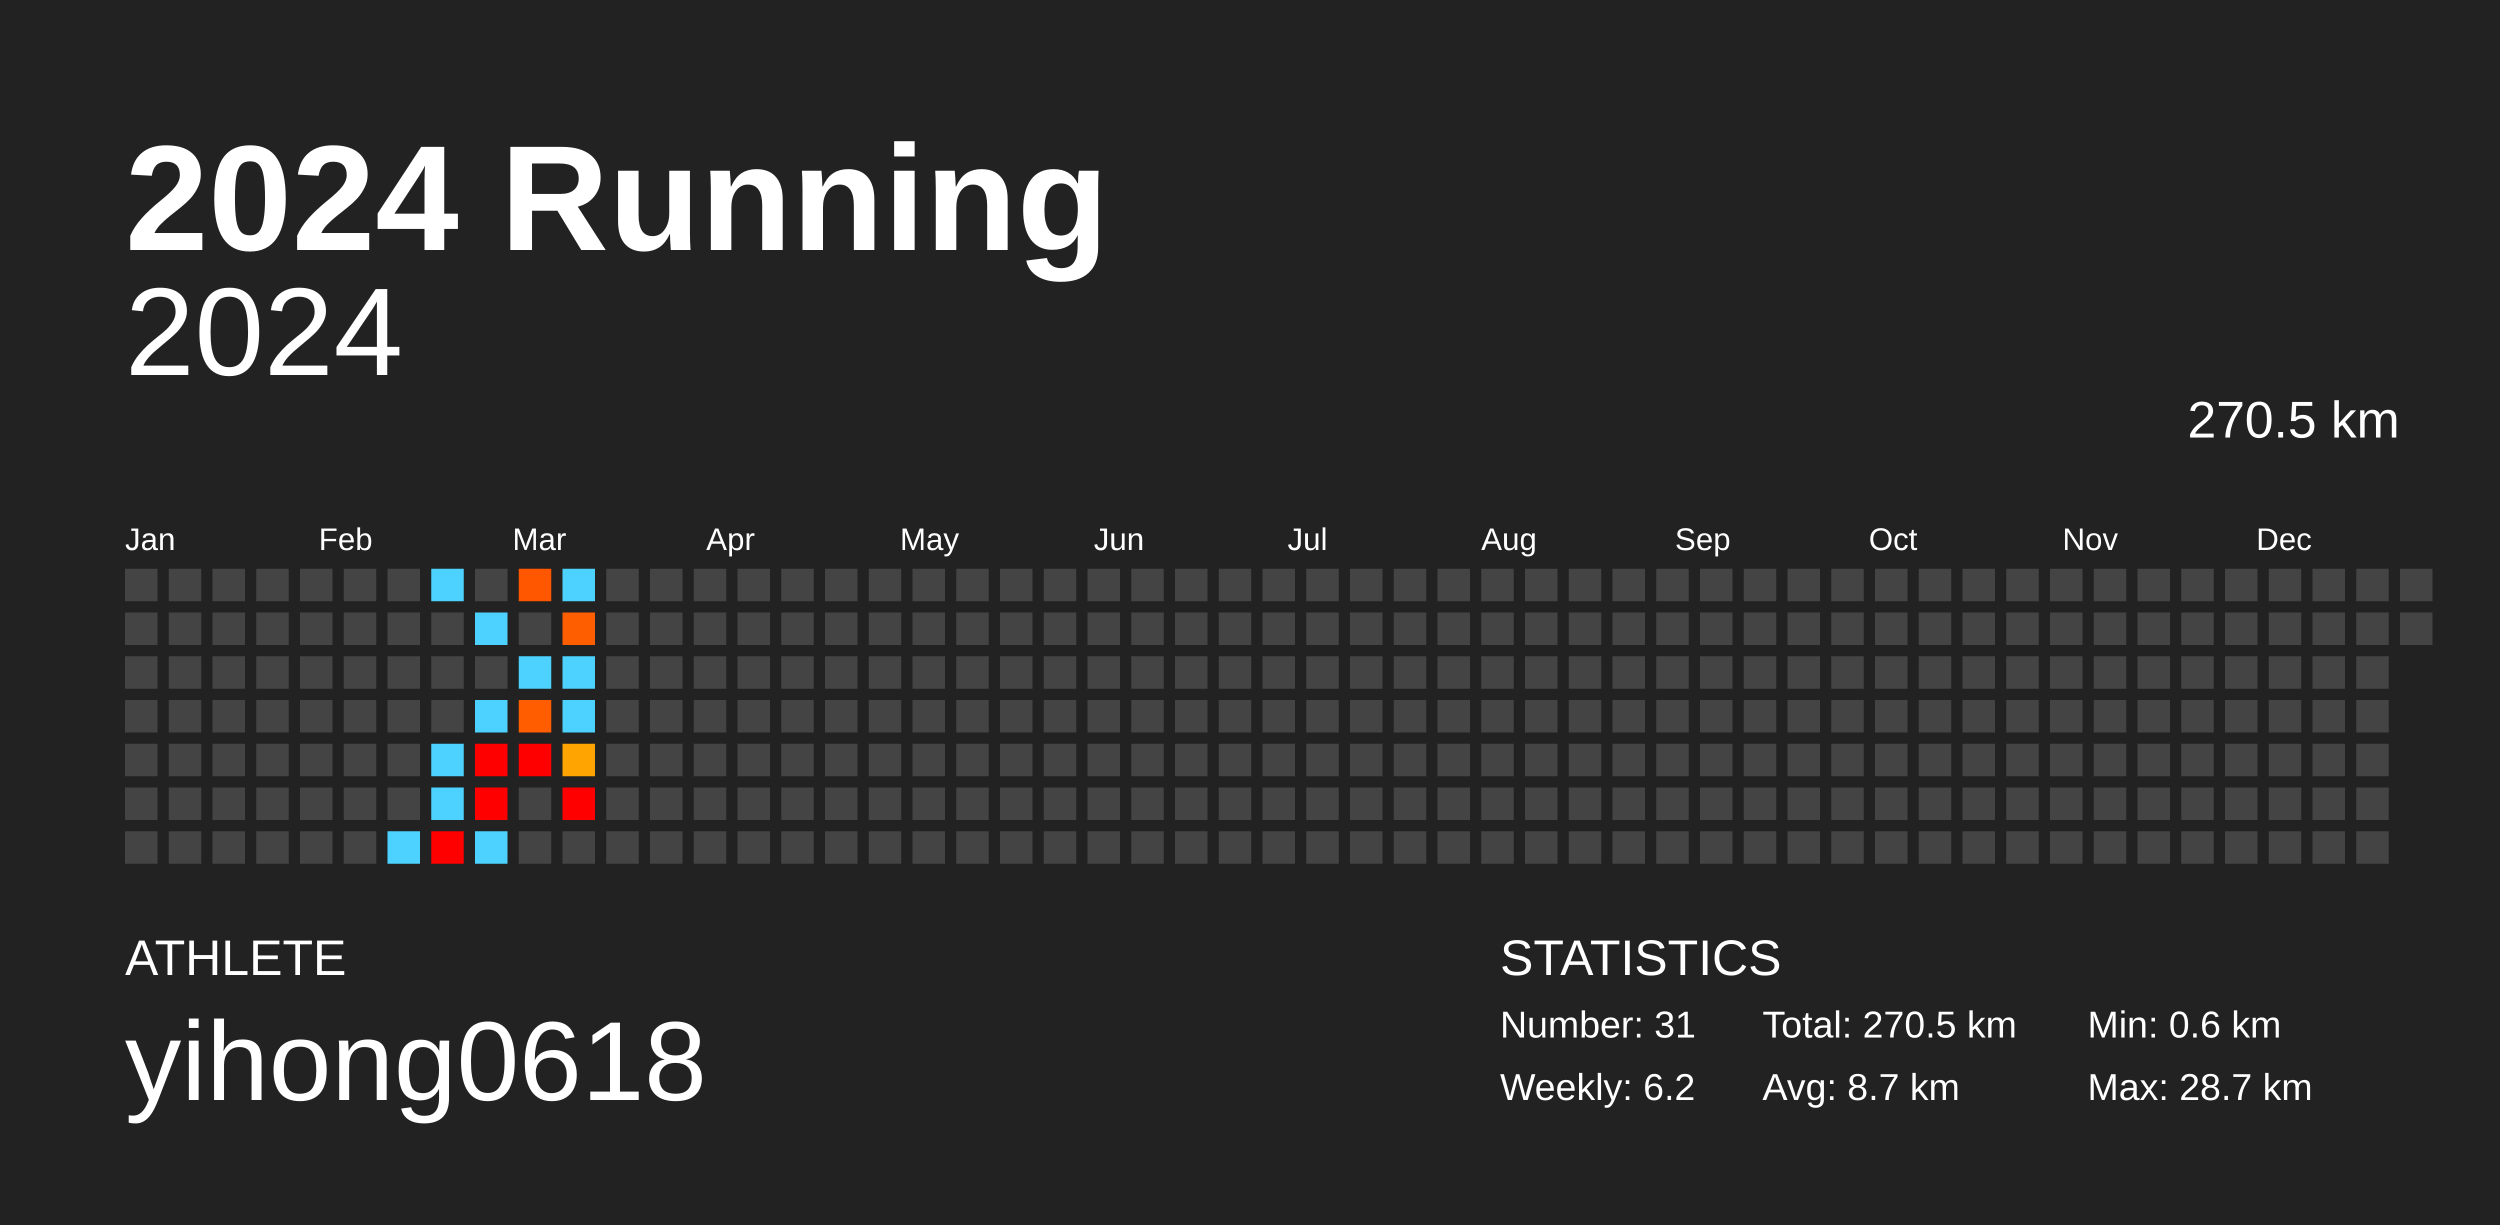
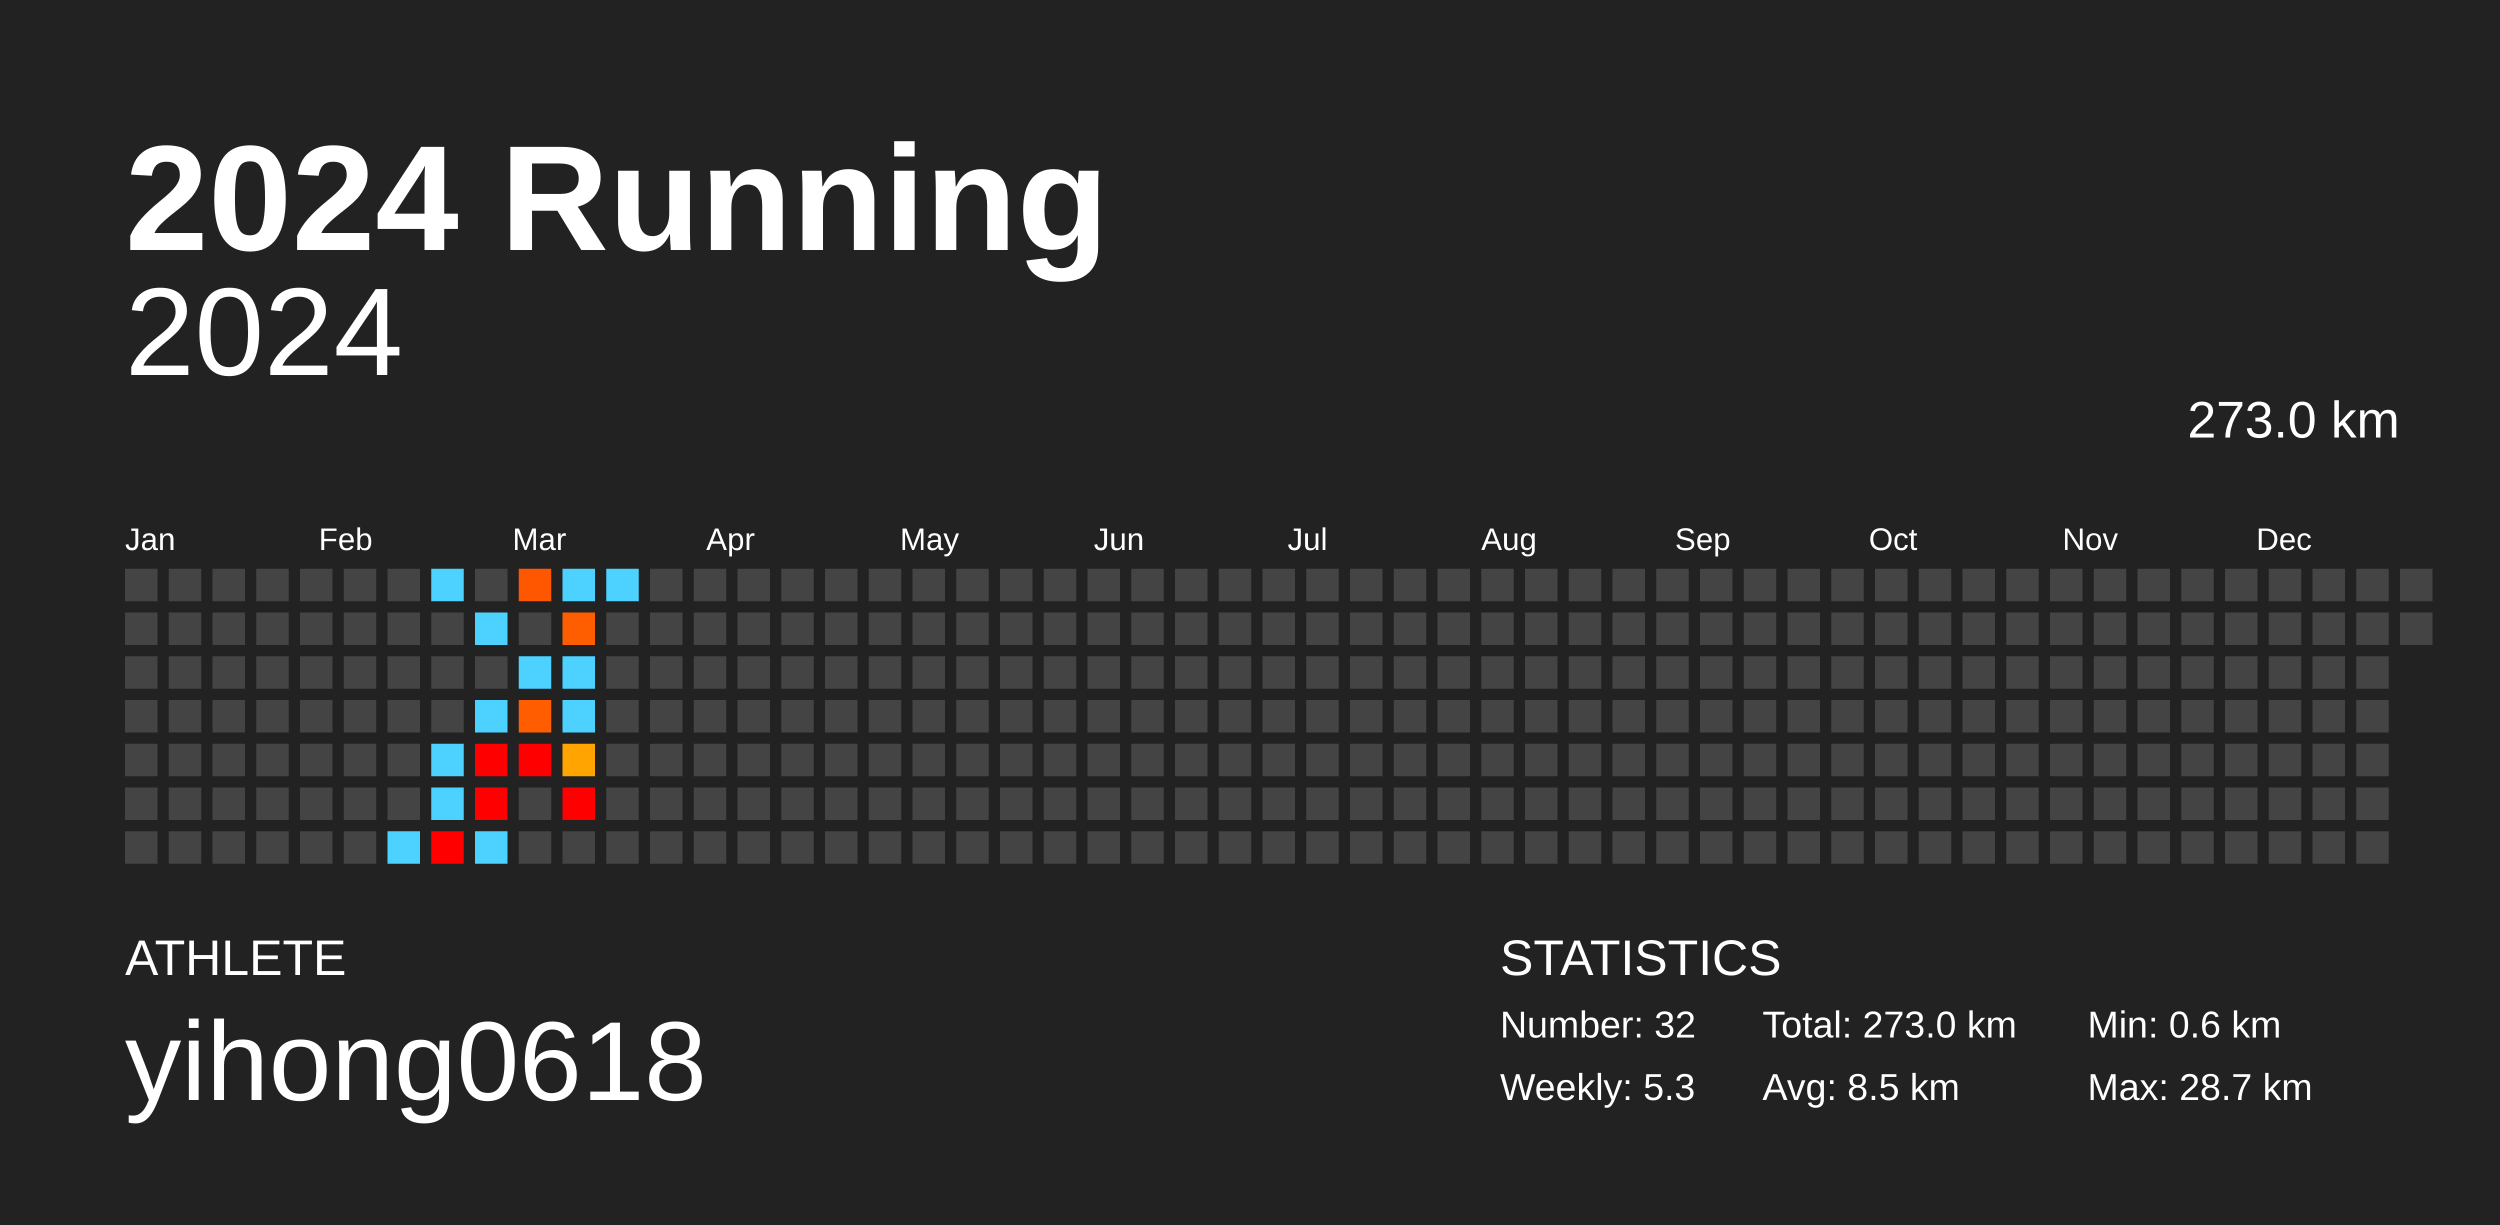
<svg xmlns="http://www.w3.org/2000/svg" baseProfile="full" height="98mm" version="1.1" viewBox="0,0,200,98" width="200mm">
  <defs />
  <rect fill="#222222" height="98" width="200" x="0" y="0" />
  <text fill="#FFFFFF" style="font-size:12px; font-family:Arial; font-weight:bold;" x="10" y="20">2024 Running</text>
  <text fill="#FFFFFF" style="font-size:4px; font-family:Arial" x="10" y="78">ATHLETE</text>
  <text fill="#FFFFFF" style="font-size:9px; font-family:Arial" x="10" y="88">yihong0618</text>
  <text fill="#FFFFFF" style="font-size:4px; font-family:Arial" x="120" y="78">STATISTICS</text>
-   <text fill="#FFFFFF" style="font-size:3px; font-family:Arial" x="120" y="83">Number: 31</text>
-   <text fill="#FFFFFF" style="font-size:3px; font-family:Arial" x="120" y="88">Weekly: 6.2</text>
-   <text fill="#FFFFFF" style="font-size:3px; font-family:Arial" x="141" y="83">Total: 270.5 km</text>
-   <text fill="#FFFFFF" style="font-size:3px; font-family:Arial" x="141" y="88">Avg: 8.7 km</text>
+   <text fill="#FFFFFF" style="font-size:3px; font-family:Arial" x="120" y="83">Number: 32</text>
+   <text fill="#FFFFFF" style="font-size:3px; font-family:Arial" x="120" y="88">Weekly: 5.3</text>
+   <text fill="#FFFFFF" style="font-size:3px; font-family:Arial" x="141" y="83">Total: 273.0 km</text>
+   <text fill="#FFFFFF" style="font-size:3px; font-family:Arial" x="141" y="88">Avg: 8.5 km</text>
  <text fill="#FFFFFF" style="font-size:3px; font-family:Arial" x="167" y="83">Min: 0.6 km</text>
  <text fill="#FFFFFF" style="font-size:3px; font-family:Arial" x="167" y="88">Max: 28.7 km</text>
  <text alignment-baseline="hanging" fill="#FFFFFF" style="font-size:10.0px; font-family:Arial;" x="10" y="30">2024</text>
-   <text alignment-baseline="hanging" fill="#FFFFFF" style="font-size:4.125px; font-family:Arial;" x="175" y="35">270.5 km</text>
+   <text alignment-baseline="hanging" fill="#FFFFFF" style="font-size:4.125px; font-family:Arial;" x="175" y="35">273.0 km</text>
  <text fill="#FFFFFF" style="font-size:2.5px; font-family:Arial" x="10.0" y="44">Jan</text>
  <text fill="#FFFFFF" style="font-size:2.5px; font-family:Arial" x="25.5" y="44">Feb</text>
  <text fill="#FFFFFF" style="font-size:2.5px; font-family:Arial" x="41.0" y="44">Mar</text>
  <text fill="#FFFFFF" style="font-size:2.5px; font-family:Arial" x="56.5" y="44">Apr</text>
  <text fill="#FFFFFF" style="font-size:2.5px; font-family:Arial" x="72.0" y="44">May</text>
  <text fill="#FFFFFF" style="font-size:2.5px; font-family:Arial" x="87.5" y="44">Jun</text>
  <text fill="#FFFFFF" style="font-size:2.5px; font-family:Arial" x="103.0" y="44">Jul</text>
  <text fill="#FFFFFF" style="font-size:2.5px; font-family:Arial" x="118.5" y="44">Aug</text>
  <text fill="#FFFFFF" style="font-size:2.5px; font-family:Arial" x="134.0" y="44">Sep</text>
  <text fill="#FFFFFF" style="font-size:2.5px; font-family:Arial" x="149.5" y="44">Oct</text>
  <text fill="#FFFFFF" style="font-size:2.5px; font-family:Arial" x="165.0" y="44">Nov</text>
  <text fill="#FFFFFF" style="font-size:2.5px; font-family:Arial" x="180.5" y="44">Dec</text>
  <rect fill="#444444" height="2.6" width="2.6" x="10.0" y="45.5" />
  <rect fill="#444444" height="2.6" width="2.6" x="10.0" y="49.0" />
  <rect fill="#444444" height="2.6" width="2.6" x="10.0" y="52.5" />
  <rect fill="#444444" height="2.6" width="2.6" x="10.0" y="56.0" />
  <rect fill="#444444" height="2.6" width="2.6" x="10.0" y="59.5" />
  <rect fill="#444444" height="2.6" width="2.6" x="10.0" y="63.0" />
  <rect fill="#444444" height="2.6" width="2.6" x="10.0" y="66.5" />
  <rect fill="#444444" height="2.6" width="2.6" x="13.5" y="45.5" />
  <rect fill="#444444" height="2.6" width="2.6" x="13.5" y="49.0" />
  <rect fill="#444444" height="2.6" width="2.6" x="13.5" y="52.5" />
  <rect fill="#444444" height="2.6" width="2.6" x="13.5" y="56.0" />
  <rect fill="#444444" height="2.6" width="2.6" x="13.5" y="59.5" />
  <rect fill="#444444" height="2.6" width="2.6" x="13.5" y="63.0" />
  <rect fill="#444444" height="2.6" width="2.6" x="13.5" y="66.5" />
  <rect fill="#444444" height="2.6" width="2.6" x="17.0" y="45.5" />
  <rect fill="#444444" height="2.6" width="2.6" x="17.0" y="49.0" />
  <rect fill="#444444" height="2.6" width="2.6" x="17.0" y="52.5" />
  <rect fill="#444444" height="2.6" width="2.6" x="17.0" y="56.0" />
  <rect fill="#444444" height="2.6" width="2.6" x="17.0" y="59.5" />
  <rect fill="#444444" height="2.6" width="2.6" x="17.0" y="63.0" />
  <rect fill="#444444" height="2.6" width="2.6" x="17.0" y="66.5" />
  <rect fill="#444444" height="2.6" width="2.6" x="20.5" y="45.5" />
  <rect fill="#444444" height="2.6" width="2.6" x="20.5" y="49.0" />
  <rect fill="#444444" height="2.6" width="2.6" x="20.5" y="52.5" />
  <rect fill="#444444" height="2.6" width="2.6" x="20.5" y="56.0" />
  <rect fill="#444444" height="2.6" width="2.6" x="20.5" y="59.5" />
  <rect fill="#444444" height="2.6" width="2.6" x="20.5" y="63.0" />
  <rect fill="#444444" height="2.6" width="2.6" x="20.5" y="66.5" />
  <rect fill="#444444" height="2.6" width="2.6" x="24.0" y="45.5" />
  <rect fill="#444444" height="2.6" width="2.6" x="24.0" y="49.0" />
  <rect fill="#444444" height="2.6" width="2.6" x="24.0" y="52.5" />
  <rect fill="#444444" height="2.6" width="2.6" x="24.0" y="56.0" />
  <rect fill="#444444" height="2.6" width="2.6" x="24.0" y="59.5" />
  <rect fill="#444444" height="2.6" width="2.6" x="24.0" y="63.0" />
  <rect fill="#444444" height="2.6" width="2.6" x="24.0" y="66.5" />
  <rect fill="#444444" height="2.6" width="2.6" x="27.5" y="45.5" />
  <rect fill="#444444" height="2.6" width="2.6" x="27.5" y="49.0" />
  <rect fill="#444444" height="2.6" width="2.6" x="27.5" y="52.5" />
  <rect fill="#444444" height="2.6" width="2.6" x="27.5" y="56.0" />
  <rect fill="#444444" height="2.6" width="2.6" x="27.5" y="59.5" />
  <rect fill="#444444" height="2.6" width="2.6" x="27.5" y="63.0" />
  <rect fill="#444444" height="2.6" width="2.6" x="27.5" y="66.5" />
  <rect fill="#444444" height="2.6" width="2.6" x="31.0" y="45.5" />
  <rect fill="#444444" height="2.6" width="2.6" x="31.0" y="49.0" />
  <rect fill="#444444" height="2.6" width="2.6" x="31.0" y="52.5" />
  <rect fill="#444444" height="2.6" width="2.6" x="31.0" y="56.0" />
  <rect fill="#444444" height="2.6" width="2.6" x="31.0" y="59.5" />
  <rect fill="#444444" height="2.6" width="2.6" x="31.0" y="63.0" />
  <rect fill="#4dd2ff" height="2.6" width="2.6" x="31.0" y="66.5" />
  <rect fill="#4dd2ff" height="2.6" width="2.6" x="34.5" y="45.5" />
  <rect fill="#444444" height="2.6" width="2.6" x="34.5" y="49.0" />
  <rect fill="#444444" height="2.6" width="2.6" x="34.5" y="52.5" />
  <rect fill="#444444" height="2.6" width="2.6" x="34.5" y="56.0" />
  <rect fill="#4dd2ff" height="2.6" width="2.6" x="34.5" y="59.5" />
  <rect fill="#4dd2ff" height="2.6" width="2.6" x="34.5" y="63.0" />
  <rect fill="red" height="2.6" width="2.6" x="34.5" y="66.5" />
  <rect fill="#444444" height="2.6" width="2.6" x="38.0" y="45.5" />
  <rect fill="#4dd2ff" height="2.6" width="2.6" x="38.0" y="49.0" />
  <rect fill="#444444" height="2.6" width="2.6" x="38.0" y="52.5" />
  <rect fill="#4dd2ff" height="2.6" width="2.6" x="38.0" y="56.0" />
  <rect fill="red" height="2.6" width="2.6" x="38.0" y="59.5" />
  <rect fill="red" height="2.6" width="2.6" x="38.0" y="63.0" />
  <rect fill="#4dd2ff" height="2.6" width="2.6" x="38.0" y="66.5" />
  <rect fill="#ff5600" height="2.6" width="2.6" x="41.5" y="45.5" />
  <rect fill="#444444" height="2.6" width="2.6" x="41.5" y="49.0" />
  <rect fill="#4dd2ff" height="2.6" width="2.6" x="41.5" y="52.5" />
  <rect fill="#ff5d00" height="2.6" width="2.6" x="41.5" y="56.0" />
  <rect fill="red" height="2.6" width="2.6" x="41.5" y="59.5" />
  <rect fill="#444444" height="2.6" width="2.6" x="41.5" y="63.0" />
  <rect fill="#444444" height="2.6" width="2.6" x="41.5" y="66.5" />
  <rect fill="#4dd2ff" height="2.6" width="2.6" x="45.0" y="45.5" />
  <rect fill="#ff5e00" height="2.6" width="2.6" x="45.0" y="49.0" />
  <rect fill="#4dd2ff" height="2.6" width="2.6" x="45.0" y="52.5" />
  <rect fill="#4dd2ff" height="2.6" width="2.6" x="45.0" y="56.0" />
  <rect fill="#ffa400" height="2.6" width="2.6" x="45.0" y="59.5" />
  <rect fill="red" height="2.6" width="2.6" x="45.0" y="63.0" />
  <rect fill="#444444" height="2.6" width="2.6" x="45.0" y="66.5" />
-   <rect fill="#444444" height="2.6" width="2.6" x="48.5" y="45.5" />
+   <rect fill="#4dd2ff" height="2.6" width="2.6" x="48.5" y="45.5" />
  <rect fill="#444444" height="2.6" width="2.6" x="48.5" y="49.0" />
  <rect fill="#444444" height="2.6" width="2.6" x="48.5" y="52.5" />
  <rect fill="#444444" height="2.6" width="2.6" x="48.5" y="56.0" />
  <rect fill="#444444" height="2.6" width="2.6" x="48.5" y="59.5" />
  <rect fill="#444444" height="2.6" width="2.6" x="48.5" y="63.0" />
  <rect fill="#444444" height="2.6" width="2.6" x="48.5" y="66.5" />
  <rect fill="#444444" height="2.6" width="2.6" x="52.0" y="45.5" />
  <rect fill="#444444" height="2.6" width="2.6" x="52.0" y="49.0" />
  <rect fill="#444444" height="2.6" width="2.6" x="52.0" y="52.5" />
  <rect fill="#444444" height="2.6" width="2.6" x="52.0" y="56.0" />
  <rect fill="#444444" height="2.6" width="2.6" x="52.0" y="59.5" />
  <rect fill="#444444" height="2.6" width="2.6" x="52.0" y="63.0" />
  <rect fill="#444444" height="2.6" width="2.6" x="52.0" y="66.5" />
  <rect fill="#444444" height="2.6" width="2.6" x="55.5" y="45.5" />
  <rect fill="#444444" height="2.6" width="2.6" x="55.5" y="49.0" />
  <rect fill="#444444" height="2.6" width="2.6" x="55.5" y="52.5" />
  <rect fill="#444444" height="2.6" width="2.6" x="55.5" y="56.0" />
  <rect fill="#444444" height="2.6" width="2.6" x="55.5" y="59.5" />
  <rect fill="#444444" height="2.6" width="2.6" x="55.5" y="63.0" />
  <rect fill="#444444" height="2.6" width="2.6" x="55.5" y="66.5" />
  <rect fill="#444444" height="2.6" width="2.6" x="59.0" y="45.5" />
  <rect fill="#444444" height="2.6" width="2.6" x="59.0" y="49.0" />
  <rect fill="#444444" height="2.6" width="2.6" x="59.0" y="52.5" />
  <rect fill="#444444" height="2.6" width="2.6" x="59.0" y="56.0" />
  <rect fill="#444444" height="2.6" width="2.6" x="59.0" y="59.5" />
  <rect fill="#444444" height="2.6" width="2.6" x="59.0" y="63.0" />
  <rect fill="#444444" height="2.6" width="2.6" x="59.0" y="66.5" />
  <rect fill="#444444" height="2.6" width="2.6" x="62.5" y="45.5" />
  <rect fill="#444444" height="2.6" width="2.6" x="62.5" y="49.0" />
  <rect fill="#444444" height="2.6" width="2.6" x="62.5" y="52.5" />
  <rect fill="#444444" height="2.6" width="2.6" x="62.5" y="56.0" />
  <rect fill="#444444" height="2.6" width="2.6" x="62.5" y="59.5" />
  <rect fill="#444444" height="2.6" width="2.6" x="62.5" y="63.0" />
  <rect fill="#444444" height="2.6" width="2.6" x="62.5" y="66.5" />
  <rect fill="#444444" height="2.6" width="2.6" x="66.0" y="45.5" />
  <rect fill="#444444" height="2.6" width="2.6" x="66.0" y="49.0" />
  <rect fill="#444444" height="2.6" width="2.6" x="66.0" y="52.5" />
  <rect fill="#444444" height="2.6" width="2.6" x="66.0" y="56.0" />
  <rect fill="#444444" height="2.6" width="2.6" x="66.0" y="59.5" />
  <rect fill="#444444" height="2.6" width="2.6" x="66.0" y="63.0" />
  <rect fill="#444444" height="2.6" width="2.6" x="66.0" y="66.5" />
  <rect fill="#444444" height="2.6" width="2.6" x="69.5" y="45.5" />
  <rect fill="#444444" height="2.6" width="2.6" x="69.5" y="49.0" />
  <rect fill="#444444" height="2.6" width="2.6" x="69.5" y="52.5" />
  <rect fill="#444444" height="2.6" width="2.6" x="69.5" y="56.0" />
  <rect fill="#444444" height="2.6" width="2.6" x="69.5" y="59.5" />
  <rect fill="#444444" height="2.6" width="2.6" x="69.5" y="63.0" />
  <rect fill="#444444" height="2.6" width="2.6" x="69.5" y="66.5" />
  <rect fill="#444444" height="2.6" width="2.6" x="73.0" y="45.5" />
  <rect fill="#444444" height="2.6" width="2.6" x="73.0" y="49.0" />
  <rect fill="#444444" height="2.6" width="2.6" x="73.0" y="52.5" />
  <rect fill="#444444" height="2.6" width="2.6" x="73.0" y="56.0" />
  <rect fill="#444444" height="2.6" width="2.6" x="73.0" y="59.5" />
  <rect fill="#444444" height="2.6" width="2.6" x="73.0" y="63.0" />
  <rect fill="#444444" height="2.6" width="2.6" x="73.0" y="66.5" />
  <rect fill="#444444" height="2.6" width="2.6" x="76.5" y="45.5" />
  <rect fill="#444444" height="2.6" width="2.6" x="76.5" y="49.0" />
  <rect fill="#444444" height="2.6" width="2.6" x="76.5" y="52.5" />
  <rect fill="#444444" height="2.6" width="2.6" x="76.5" y="56.0" />
  <rect fill="#444444" height="2.6" width="2.6" x="76.5" y="59.5" />
  <rect fill="#444444" height="2.6" width="2.6" x="76.5" y="63.0" />
  <rect fill="#444444" height="2.6" width="2.6" x="76.5" y="66.5" />
  <rect fill="#444444" height="2.6" width="2.6" x="80.0" y="45.5" />
  <rect fill="#444444" height="2.6" width="2.6" x="80.0" y="49.0" />
  <rect fill="#444444" height="2.6" width="2.6" x="80.0" y="52.5" />
  <rect fill="#444444" height="2.6" width="2.6" x="80.0" y="56.0" />
  <rect fill="#444444" height="2.6" width="2.6" x="80.0" y="59.5" />
  <rect fill="#444444" height="2.6" width="2.6" x="80.0" y="63.0" />
  <rect fill="#444444" height="2.6" width="2.6" x="80.0" y="66.5" />
  <rect fill="#444444" height="2.6" width="2.6" x="83.5" y="45.5" />
  <rect fill="#444444" height="2.6" width="2.6" x="83.5" y="49.0" />
  <rect fill="#444444" height="2.6" width="2.6" x="83.5" y="52.5" />
  <rect fill="#444444" height="2.6" width="2.6" x="83.5" y="56.0" />
  <rect fill="#444444" height="2.6" width="2.6" x="83.5" y="59.5" />
  <rect fill="#444444" height="2.6" width="2.6" x="83.5" y="63.0" />
  <rect fill="#444444" height="2.6" width="2.6" x="83.5" y="66.5" />
  <rect fill="#444444" height="2.6" width="2.6" x="87.0" y="45.5" />
  <rect fill="#444444" height="2.6" width="2.6" x="87.0" y="49.0" />
  <rect fill="#444444" height="2.6" width="2.6" x="87.0" y="52.5" />
  <rect fill="#444444" height="2.6" width="2.6" x="87.0" y="56.0" />
  <rect fill="#444444" height="2.6" width="2.6" x="87.0" y="59.5" />
  <rect fill="#444444" height="2.6" width="2.6" x="87.0" y="63.0" />
  <rect fill="#444444" height="2.6" width="2.6" x="87.0" y="66.5" />
  <rect fill="#444444" height="2.6" width="2.6" x="90.5" y="45.5" />
  <rect fill="#444444" height="2.6" width="2.6" x="90.5" y="49.0" />
  <rect fill="#444444" height="2.6" width="2.6" x="90.5" y="52.5" />
  <rect fill="#444444" height="2.6" width="2.6" x="90.5" y="56.0" />
  <rect fill="#444444" height="2.6" width="2.6" x="90.5" y="59.5" />
  <rect fill="#444444" height="2.6" width="2.6" x="90.5" y="63.0" />
  <rect fill="#444444" height="2.6" width="2.6" x="90.5" y="66.5" />
  <rect fill="#444444" height="2.6" width="2.6" x="94.0" y="45.5" />
  <rect fill="#444444" height="2.6" width="2.6" x="94.0" y="49.0" />
  <rect fill="#444444" height="2.6" width="2.6" x="94.0" y="52.5" />
  <rect fill="#444444" height="2.6" width="2.6" x="94.0" y="56.0" />
  <rect fill="#444444" height="2.6" width="2.6" x="94.0" y="59.5" />
  <rect fill="#444444" height="2.6" width="2.6" x="94.0" y="63.0" />
  <rect fill="#444444" height="2.6" width="2.6" x="94.0" y="66.5" />
  <rect fill="#444444" height="2.6" width="2.6" x="97.5" y="45.5" />
  <rect fill="#444444" height="2.6" width="2.6" x="97.5" y="49.0" />
  <rect fill="#444444" height="2.6" width="2.6" x="97.5" y="52.5" />
  <rect fill="#444444" height="2.6" width="2.6" x="97.5" y="56.0" />
  <rect fill="#444444" height="2.6" width="2.6" x="97.5" y="59.5" />
  <rect fill="#444444" height="2.6" width="2.6" x="97.5" y="63.0" />
  <rect fill="#444444" height="2.6" width="2.6" x="97.5" y="66.5" />
  <rect fill="#444444" height="2.6" width="2.6" x="101.0" y="45.5" />
  <rect fill="#444444" height="2.6" width="2.6" x="101.0" y="49.0" />
  <rect fill="#444444" height="2.6" width="2.6" x="101.0" y="52.5" />
  <rect fill="#444444" height="2.6" width="2.6" x="101.0" y="56.0" />
  <rect fill="#444444" height="2.6" width="2.6" x="101.0" y="59.5" />
  <rect fill="#444444" height="2.6" width="2.6" x="101.0" y="63.0" />
  <rect fill="#444444" height="2.6" width="2.6" x="101.0" y="66.5" />
  <rect fill="#444444" height="2.6" width="2.6" x="104.5" y="45.5" />
  <rect fill="#444444" height="2.6" width="2.6" x="104.5" y="49.0" />
  <rect fill="#444444" height="2.6" width="2.6" x="104.5" y="52.5" />
  <rect fill="#444444" height="2.6" width="2.6" x="104.5" y="56.0" />
  <rect fill="#444444" height="2.6" width="2.6" x="104.5" y="59.5" />
  <rect fill="#444444" height="2.6" width="2.6" x="104.5" y="63.0" />
  <rect fill="#444444" height="2.6" width="2.6" x="104.5" y="66.5" />
  <rect fill="#444444" height="2.6" width="2.6" x="108.0" y="45.5" />
  <rect fill="#444444" height="2.6" width="2.6" x="108.0" y="49.0" />
  <rect fill="#444444" height="2.6" width="2.6" x="108.0" y="52.5" />
  <rect fill="#444444" height="2.6" width="2.6" x="108.0" y="56.0" />
  <rect fill="#444444" height="2.6" width="2.6" x="108.0" y="59.5" />
  <rect fill="#444444" height="2.6" width="2.6" x="108.0" y="63.0" />
  <rect fill="#444444" height="2.6" width="2.6" x="108.0" y="66.5" />
  <rect fill="#444444" height="2.6" width="2.6" x="111.5" y="45.5" />
  <rect fill="#444444" height="2.6" width="2.6" x="111.5" y="49.0" />
  <rect fill="#444444" height="2.6" width="2.6" x="111.5" y="52.5" />
  <rect fill="#444444" height="2.6" width="2.6" x="111.5" y="56.0" />
  <rect fill="#444444" height="2.6" width="2.6" x="111.5" y="59.5" />
  <rect fill="#444444" height="2.6" width="2.6" x="111.5" y="63.0" />
  <rect fill="#444444" height="2.6" width="2.6" x="111.5" y="66.5" />
  <rect fill="#444444" height="2.6" width="2.6" x="115.0" y="45.5" />
  <rect fill="#444444" height="2.6" width="2.6" x="115.0" y="49.0" />
  <rect fill="#444444" height="2.6" width="2.6" x="115.0" y="52.5" />
  <rect fill="#444444" height="2.6" width="2.6" x="115.0" y="56.0" />
  <rect fill="#444444" height="2.6" width="2.6" x="115.0" y="59.5" />
  <rect fill="#444444" height="2.6" width="2.6" x="115.0" y="63.0" />
  <rect fill="#444444" height="2.6" width="2.6" x="115.0" y="66.5" />
  <rect fill="#444444" height="2.6" width="2.6" x="118.5" y="45.5" />
  <rect fill="#444444" height="2.6" width="2.6" x="118.5" y="49.0" />
  <rect fill="#444444" height="2.6" width="2.6" x="118.5" y="52.5" />
  <rect fill="#444444" height="2.6" width="2.6" x="118.5" y="56.0" />
  <rect fill="#444444" height="2.6" width="2.6" x="118.5" y="59.5" />
  <rect fill="#444444" height="2.6" width="2.6" x="118.5" y="63.0" />
  <rect fill="#444444" height="2.6" width="2.6" x="118.5" y="66.5" />
  <rect fill="#444444" height="2.6" width="2.6" x="122.0" y="45.5" />
  <rect fill="#444444" height="2.6" width="2.6" x="122.0" y="49.0" />
  <rect fill="#444444" height="2.6" width="2.6" x="122.0" y="52.5" />
  <rect fill="#444444" height="2.6" width="2.6" x="122.0" y="56.0" />
  <rect fill="#444444" height="2.6" width="2.6" x="122.0" y="59.5" />
  <rect fill="#444444" height="2.6" width="2.6" x="122.0" y="63.0" />
  <rect fill="#444444" height="2.6" width="2.6" x="122.0" y="66.5" />
  <rect fill="#444444" height="2.6" width="2.6" x="125.5" y="45.5" />
  <rect fill="#444444" height="2.6" width="2.6" x="125.5" y="49.0" />
  <rect fill="#444444" height="2.6" width="2.6" x="125.5" y="52.5" />
  <rect fill="#444444" height="2.6" width="2.6" x="125.5" y="56.0" />
  <rect fill="#444444" height="2.6" width="2.6" x="125.5" y="59.5" />
  <rect fill="#444444" height="2.6" width="2.6" x="125.5" y="63.0" />
  <rect fill="#444444" height="2.6" width="2.6" x="125.5" y="66.5" />
  <rect fill="#444444" height="2.6" width="2.6" x="129.0" y="45.5" />
  <rect fill="#444444" height="2.6" width="2.6" x="129.0" y="49.0" />
  <rect fill="#444444" height="2.6" width="2.6" x="129.0" y="52.5" />
  <rect fill="#444444" height="2.6" width="2.6" x="129.0" y="56.0" />
  <rect fill="#444444" height="2.6" width="2.6" x="129.0" y="59.5" />
  <rect fill="#444444" height="2.6" width="2.6" x="129.0" y="63.0" />
  <rect fill="#444444" height="2.6" width="2.6" x="129.0" y="66.5" />
  <rect fill="#444444" height="2.6" width="2.6" x="132.5" y="45.5" />
  <rect fill="#444444" height="2.6" width="2.6" x="132.5" y="49.0" />
  <rect fill="#444444" height="2.6" width="2.6" x="132.5" y="52.5" />
  <rect fill="#444444" height="2.6" width="2.6" x="132.5" y="56.0" />
  <rect fill="#444444" height="2.6" width="2.6" x="132.5" y="59.5" />
  <rect fill="#444444" height="2.6" width="2.6" x="132.5" y="63.0" />
  <rect fill="#444444" height="2.6" width="2.6" x="132.5" y="66.5" />
  <rect fill="#444444" height="2.6" width="2.6" x="136.0" y="45.5" />
  <rect fill="#444444" height="2.6" width="2.6" x="136.0" y="49.0" />
  <rect fill="#444444" height="2.6" width="2.6" x="136.0" y="52.5" />
  <rect fill="#444444" height="2.6" width="2.6" x="136.0" y="56.0" />
  <rect fill="#444444" height="2.6" width="2.6" x="136.0" y="59.5" />
  <rect fill="#444444" height="2.6" width="2.6" x="136.0" y="63.0" />
  <rect fill="#444444" height="2.6" width="2.6" x="136.0" y="66.5" />
  <rect fill="#444444" height="2.6" width="2.6" x="139.5" y="45.5" />
  <rect fill="#444444" height="2.6" width="2.6" x="139.5" y="49.0" />
  <rect fill="#444444" height="2.6" width="2.6" x="139.5" y="52.5" />
  <rect fill="#444444" height="2.6" width="2.6" x="139.5" y="56.0" />
  <rect fill="#444444" height="2.6" width="2.6" x="139.5" y="59.5" />
  <rect fill="#444444" height="2.6" width="2.6" x="139.5" y="63.0" />
  <rect fill="#444444" height="2.6" width="2.6" x="139.5" y="66.5" />
  <rect fill="#444444" height="2.6" width="2.6" x="143.0" y="45.5" />
  <rect fill="#444444" height="2.6" width="2.6" x="143.0" y="49.0" />
  <rect fill="#444444" height="2.6" width="2.6" x="143.0" y="52.5" />
  <rect fill="#444444" height="2.6" width="2.6" x="143.0" y="56.0" />
  <rect fill="#444444" height="2.6" width="2.6" x="143.0" y="59.5" />
  <rect fill="#444444" height="2.6" width="2.6" x="143.0" y="63.0" />
  <rect fill="#444444" height="2.6" width="2.6" x="143.0" y="66.5" />
  <rect fill="#444444" height="2.6" width="2.6" x="146.5" y="45.5" />
  <rect fill="#444444" height="2.6" width="2.6" x="146.5" y="49.0" />
  <rect fill="#444444" height="2.6" width="2.6" x="146.5" y="52.5" />
  <rect fill="#444444" height="2.6" width="2.6" x="146.5" y="56.0" />
  <rect fill="#444444" height="2.6" width="2.6" x="146.5" y="59.5" />
  <rect fill="#444444" height="2.6" width="2.6" x="146.5" y="63.0" />
  <rect fill="#444444" height="2.6" width="2.6" x="146.5" y="66.5" />
  <rect fill="#444444" height="2.6" width="2.6" x="150.0" y="45.5" />
  <rect fill="#444444" height="2.6" width="2.6" x="150.0" y="49.0" />
  <rect fill="#444444" height="2.6" width="2.6" x="150.0" y="52.5" />
  <rect fill="#444444" height="2.6" width="2.6" x="150.0" y="56.0" />
  <rect fill="#444444" height="2.6" width="2.6" x="150.0" y="59.5" />
  <rect fill="#444444" height="2.6" width="2.6" x="150.0" y="63.0" />
  <rect fill="#444444" height="2.6" width="2.6" x="150.0" y="66.5" />
  <rect fill="#444444" height="2.6" width="2.6" x="153.5" y="45.5" />
  <rect fill="#444444" height="2.6" width="2.6" x="153.5" y="49.0" />
  <rect fill="#444444" height="2.6" width="2.6" x="153.5" y="52.5" />
  <rect fill="#444444" height="2.6" width="2.6" x="153.5" y="56.0" />
  <rect fill="#444444" height="2.6" width="2.6" x="153.5" y="59.5" />
  <rect fill="#444444" height="2.6" width="2.6" x="153.5" y="63.0" />
  <rect fill="#444444" height="2.6" width="2.6" x="153.5" y="66.5" />
  <rect fill="#444444" height="2.6" width="2.6" x="157.0" y="45.5" />
  <rect fill="#444444" height="2.6" width="2.6" x="157.0" y="49.0" />
  <rect fill="#444444" height="2.6" width="2.6" x="157.0" y="52.5" />
  <rect fill="#444444" height="2.6" width="2.6" x="157.0" y="56.0" />
  <rect fill="#444444" height="2.6" width="2.6" x="157.0" y="59.5" />
  <rect fill="#444444" height="2.6" width="2.6" x="157.0" y="63.0" />
  <rect fill="#444444" height="2.6" width="2.6" x="157.0" y="66.5" />
  <rect fill="#444444" height="2.6" width="2.6" x="160.5" y="45.5" />
  <rect fill="#444444" height="2.6" width="2.6" x="160.5" y="49.0" />
  <rect fill="#444444" height="2.6" width="2.6" x="160.5" y="52.5" />
  <rect fill="#444444" height="2.6" width="2.6" x="160.5" y="56.0" />
  <rect fill="#444444" height="2.6" width="2.6" x="160.5" y="59.5" />
  <rect fill="#444444" height="2.6" width="2.6" x="160.5" y="63.0" />
  <rect fill="#444444" height="2.6" width="2.6" x="160.5" y="66.5" />
  <rect fill="#444444" height="2.6" width="2.6" x="164.0" y="45.5" />
  <rect fill="#444444" height="2.6" width="2.6" x="164.0" y="49.0" />
  <rect fill="#444444" height="2.6" width="2.6" x="164.0" y="52.5" />
  <rect fill="#444444" height="2.6" width="2.6" x="164.0" y="56.0" />
  <rect fill="#444444" height="2.6" width="2.6" x="164.0" y="59.5" />
  <rect fill="#444444" height="2.6" width="2.6" x="164.0" y="63.0" />
  <rect fill="#444444" height="2.6" width="2.6" x="164.0" y="66.5" />
  <rect fill="#444444" height="2.6" width="2.6" x="167.5" y="45.5" />
  <rect fill="#444444" height="2.6" width="2.6" x="167.5" y="49.0" />
  <rect fill="#444444" height="2.6" width="2.6" x="167.5" y="52.5" />
  <rect fill="#444444" height="2.6" width="2.6" x="167.5" y="56.0" />
  <rect fill="#444444" height="2.6" width="2.6" x="167.5" y="59.5" />
  <rect fill="#444444" height="2.6" width="2.6" x="167.5" y="63.0" />
  <rect fill="#444444" height="2.6" width="2.6" x="167.5" y="66.5" />
  <rect fill="#444444" height="2.6" width="2.6" x="171.0" y="45.5" />
  <rect fill="#444444" height="2.6" width="2.6" x="171.0" y="49.0" />
  <rect fill="#444444" height="2.6" width="2.6" x="171.0" y="52.5" />
  <rect fill="#444444" height="2.6" width="2.6" x="171.0" y="56.0" />
  <rect fill="#444444" height="2.6" width="2.6" x="171.0" y="59.5" />
  <rect fill="#444444" height="2.6" width="2.6" x="171.0" y="63.0" />
  <rect fill="#444444" height="2.6" width="2.6" x="171.0" y="66.5" />
  <rect fill="#444444" height="2.6" width="2.6" x="174.5" y="45.5" />
  <rect fill="#444444" height="2.6" width="2.6" x="174.5" y="49.0" />
  <rect fill="#444444" height="2.6" width="2.6" x="174.5" y="52.5" />
  <rect fill="#444444" height="2.6" width="2.6" x="174.5" y="56.0" />
  <rect fill="#444444" height="2.6" width="2.6" x="174.5" y="59.5" />
  <rect fill="#444444" height="2.6" width="2.6" x="174.5" y="63.0" />
  <rect fill="#444444" height="2.6" width="2.6" x="174.5" y="66.5" />
  <rect fill="#444444" height="2.6" width="2.6" x="178.0" y="45.5" />
  <rect fill="#444444" height="2.6" width="2.6" x="178.0" y="49.0" />
  <rect fill="#444444" height="2.6" width="2.6" x="178.0" y="52.5" />
  <rect fill="#444444" height="2.6" width="2.6" x="178.0" y="56.0" />
  <rect fill="#444444" height="2.6" width="2.6" x="178.0" y="59.5" />
  <rect fill="#444444" height="2.6" width="2.6" x="178.0" y="63.0" />
  <rect fill="#444444" height="2.6" width="2.6" x="178.0" y="66.5" />
  <rect fill="#444444" height="2.6" width="2.6" x="181.5" y="45.5" />
  <rect fill="#444444" height="2.6" width="2.6" x="181.5" y="49.0" />
  <rect fill="#444444" height="2.6" width="2.6" x="181.5" y="52.5" />
  <rect fill="#444444" height="2.6" width="2.6" x="181.5" y="56.0" />
  <rect fill="#444444" height="2.6" width="2.6" x="181.5" y="59.5" />
  <rect fill="#444444" height="2.6" width="2.6" x="181.5" y="63.0" />
  <rect fill="#444444" height="2.6" width="2.6" x="181.5" y="66.5" />
  <rect fill="#444444" height="2.6" width="2.6" x="185.0" y="45.5" />
  <rect fill="#444444" height="2.6" width="2.6" x="185.0" y="49.0" />
  <rect fill="#444444" height="2.6" width="2.6" x="185.0" y="52.5" />
  <rect fill="#444444" height="2.6" width="2.6" x="185.0" y="56.0" />
  <rect fill="#444444" height="2.6" width="2.6" x="185.0" y="59.5" />
  <rect fill="#444444" height="2.6" width="2.6" x="185.0" y="63.0" />
  <rect fill="#444444" height="2.6" width="2.6" x="185.0" y="66.5" />
  <rect fill="#444444" height="2.6" width="2.6" x="188.5" y="45.5" />
  <rect fill="#444444" height="2.6" width="2.6" x="188.5" y="49.0" />
  <rect fill="#444444" height="2.6" width="2.6" x="188.5" y="52.5" />
  <rect fill="#444444" height="2.6" width="2.6" x="188.5" y="56.0" />
  <rect fill="#444444" height="2.6" width="2.6" x="188.5" y="59.5" />
  <rect fill="#444444" height="2.6" width="2.6" x="188.5" y="63.0" />
  <rect fill="#444444" height="2.6" width="2.6" x="188.5" y="66.5" />
  <rect fill="#444444" height="2.6" width="2.6" x="192.0" y="45.5" />
  <rect fill="#444444" height="2.6" width="2.6" x="192.0" y="49.0" />
</svg>
